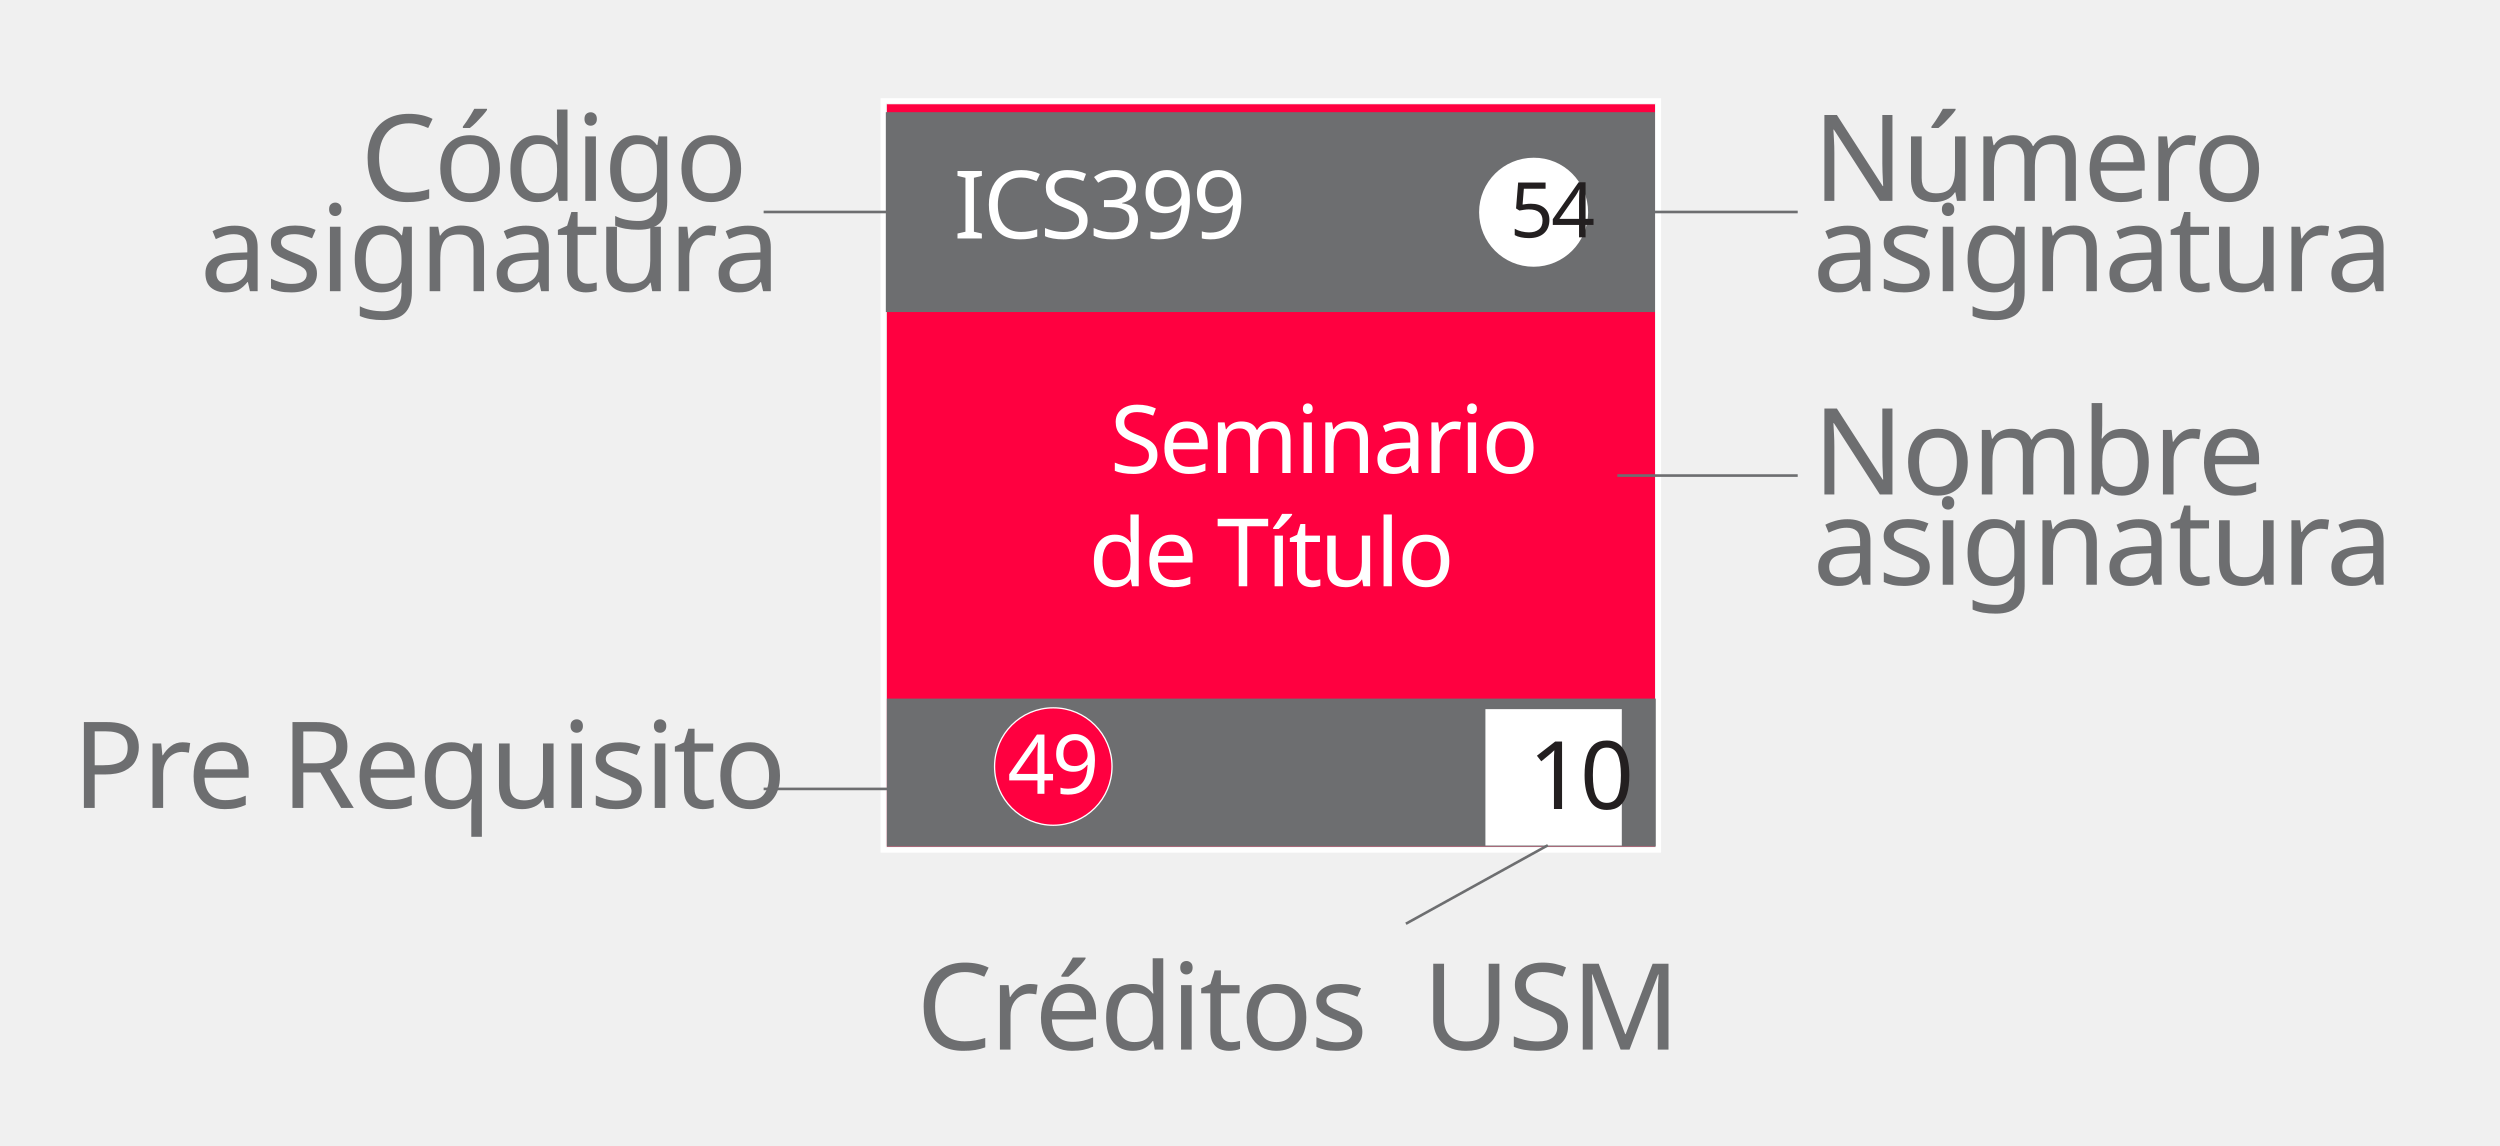
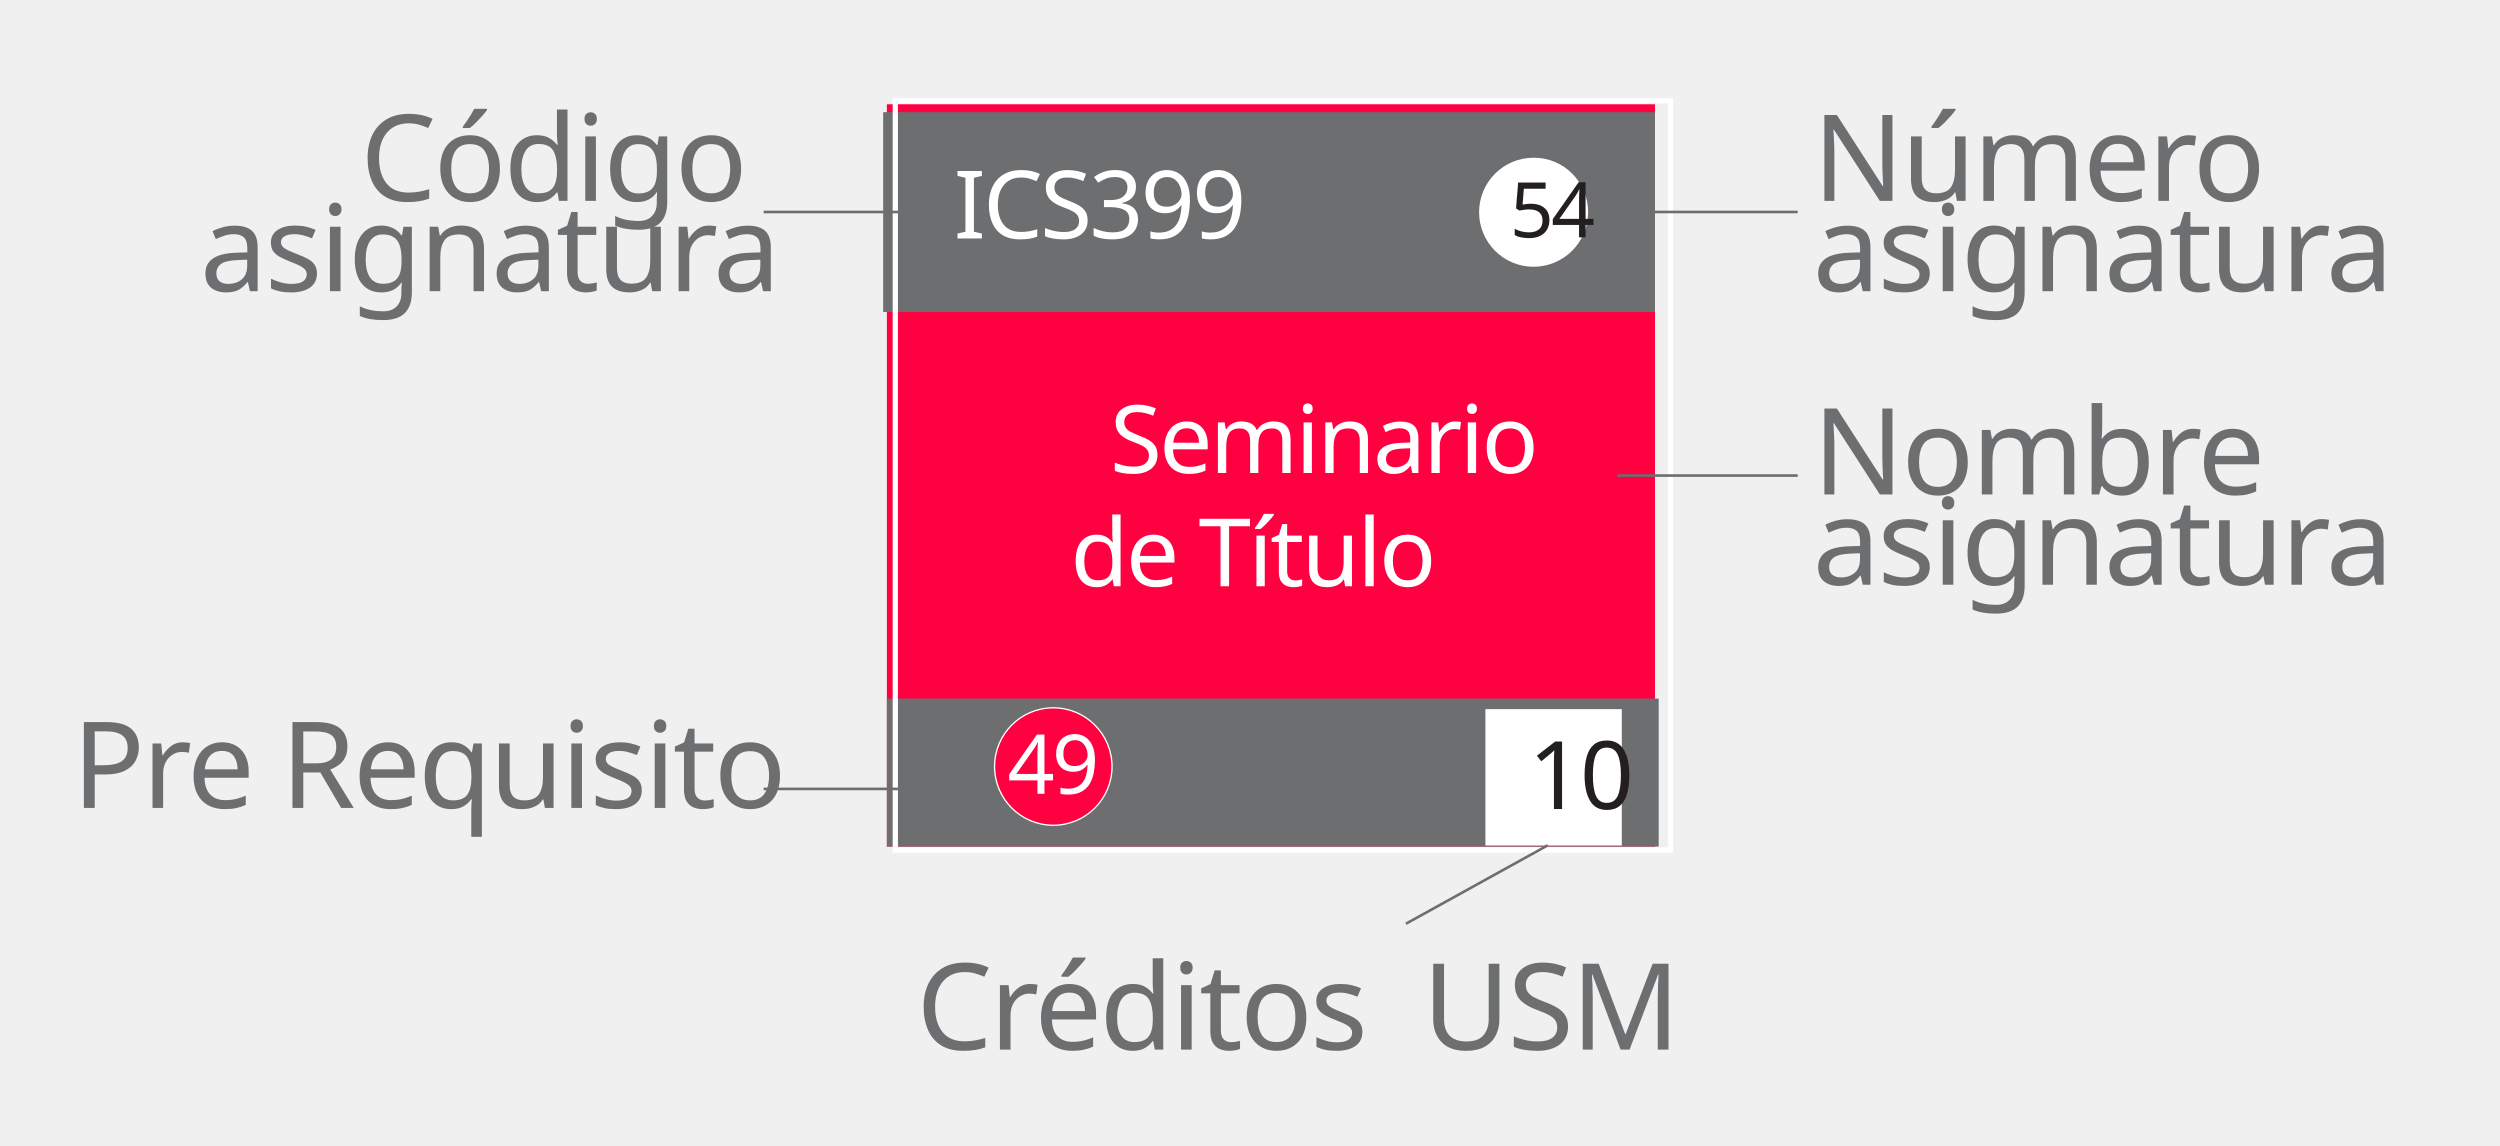
<svg xmlns="http://www.w3.org/2000/svg" version="1.1" id="Layer_1" x="0px" y="0px" viewBox="0 0 949.4 434.9" style="enable-background:new 0 0 949.4 434.9;" xml:space="preserve">
  <style type="text/css">
	.st0{fill:#FF0040;}
	.st1{fill:#6D6E70;}
	.st2{fill:#FFFFFF;}
	.st3{fill:#231F20;}
	.st4{font-family:'OpenSans-Bold';}
	.st5{font-size:29.144px;}
	.st6{letter-spacing:-1;}
	.st7{font-size:35.87px;}
	.st8{font-family:'OpenSans-Regular';}
	.st9{fill:none;stroke:#FFFFFF;stroke-width:2;stroke-miterlimit:10;}
	.st10{font-family:'OpenSans-Italic';}
	.st11{font-size:45.668px;}
	.st12{fill:none;stroke:#6D6E70;stroke-miterlimit:10;}
	.st13{fill:#FF0040;stroke:#FFFFFF;stroke-width:0.5;stroke-miterlimit:10;}
	.st14{font-size:31.325px;}
</style>
  <g>
    <rect x="336.8" y="39.6" class="st0" width="291.7" height="281.9" />
    <rect x="335.4" y="42.6" class="st1" width="293.1" height="75.9" />
    <g>
      <rect x="336.8" y="265.3" class="st1" width="293.1" height="56.2" />
    </g>
    <g>
      <g>
        <path class="st2" d="M603.1,80.6c0,11.4-9.3,20.7-20.7,20.7c-11.5,0-20.7-9.3-20.7-20.7c0-11.5,9.3-20.7,20.7-20.7     C593.8,59.8,603.1,69.1,603.1,80.6z" />
        <g>
          <text transform="matrix(1 0 0 1 573.4041 90.134)" class="st3 st4 st5 st6">54</text>
        </g>
      </g>
      <text transform="matrix(1 0 0 1 362.1854 90.5481)" class="st2 st4 st7 st6">ICS399</text>
    </g>
    <g>
      <rect x="564.1" y="269.3" class="st2" width="51.8" height="51.8" />
      <text transform="matrix(1 0 0 1 580.4725 307.2263)" class="st3 st4 st7 st6">10</text>
    </g>
    <text transform="matrix(1 0 0 1 441.535 179.6379)">
      <tspan x="-20" y="0" class="st2 st8 st7 st6">Seminario</tspan>
-       <tspan x="-28.1" y="43" class="st2 st8 st7 st6">de Título</tspan>
+       <tspan x="-35" y="43" class="st2 st8 st7 st6">de Título</tspan>
    </text>
-     <rect x="335.4" y="38.3" class="st9" width="294.4" height="284.5" />
+     <rect x="340" y="38.3" class="st9" width="294.4" height="284.5" />
    <g>
      <text transform="matrix(1 0 0 1 688.3963 76.2903)">
        <tspan x="0" y="0" class="st1 st10 st11 st6">Número</tspan>
        <tspan x="0" y="34.3" class="st1 st10 st11 st6">asignatura</tspan>
      </text>
    </g>
    <line class="st12" x1="533.9" y1="350.8" x2="587.8" y2="321" />
    <line class="st12" x1="614.2" y1="80.5" x2="682.7" y2="80.5" />
    <g>
      <text transform="matrix(1 0 0 1 688.3963 187.7668)">
        <tspan x="0" y="0" class="st1 st10 st11 st6">Nombre</tspan>
        <tspan x="0" y="34.3" class="st1 st10 st11 st6">asignatura</tspan>
      </text>
    </g>
    <line class="st12" x1="614.2" y1="180.6" x2="682.7" y2="180.6" />
    <g>
      <text transform="matrix(1 0 0 1 136.8197 76.2903)">
        <tspan x="0" y="0" class="st1 st10 st11 st6">Código </tspan>
        <tspan x="-60.9" y="34.3" class="st1 st10 st11 st6">asignatura</tspan>
      </text>
    </g>
    <line class="st12" x1="290" y1="80.5" x2="358.4" y2="80.5" />
    <g>
      <text transform="matrix(1 0 0 1 27.4198 306.8254)" class="st1 st10 st11 st6">Pre Requisito</text>
    </g>
    <line class="st12" x1="290" y1="299.6" x2="358.4" y2="299.6" />
    <g>
      <text transform="matrix(1 0 0 1 347.9882 398.6091)" class="st1 st10 st11 st6">Créditos  USM</text>
    </g>
    <g>
      <ellipse class="st13" cx="400" cy="291.1" rx="22.3" ry="22.3" />
      <g>
        <text transform="matrix(1 0 0 1 382.6073 301.4504)" class="st2 st4 st14 st6">49</text>
      </g>
    </g>
  </g>
</svg>
